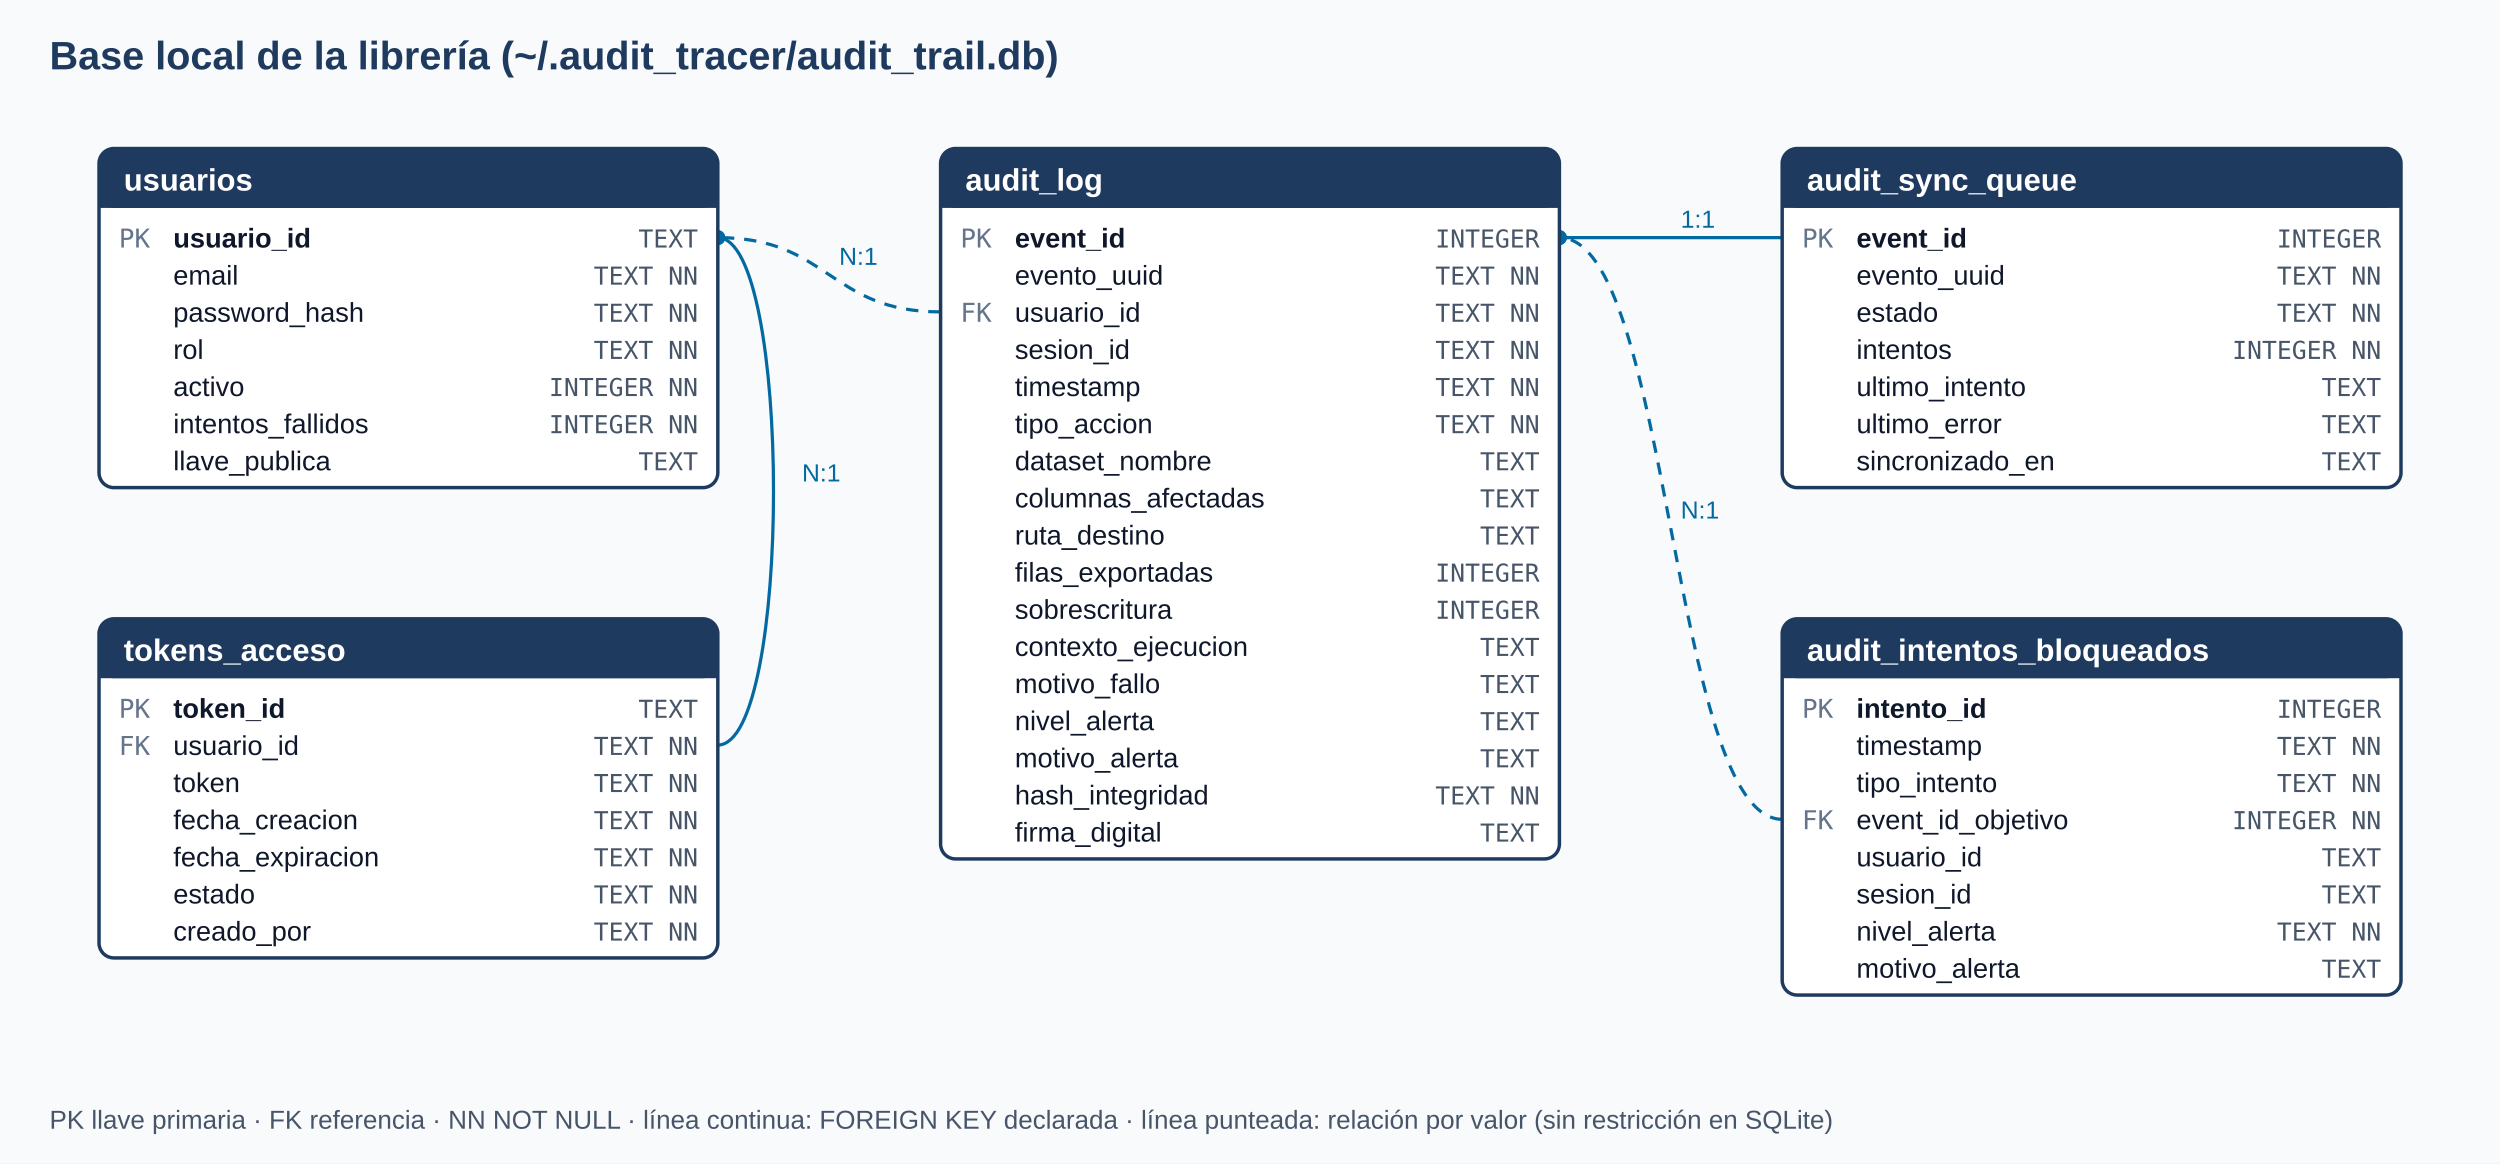
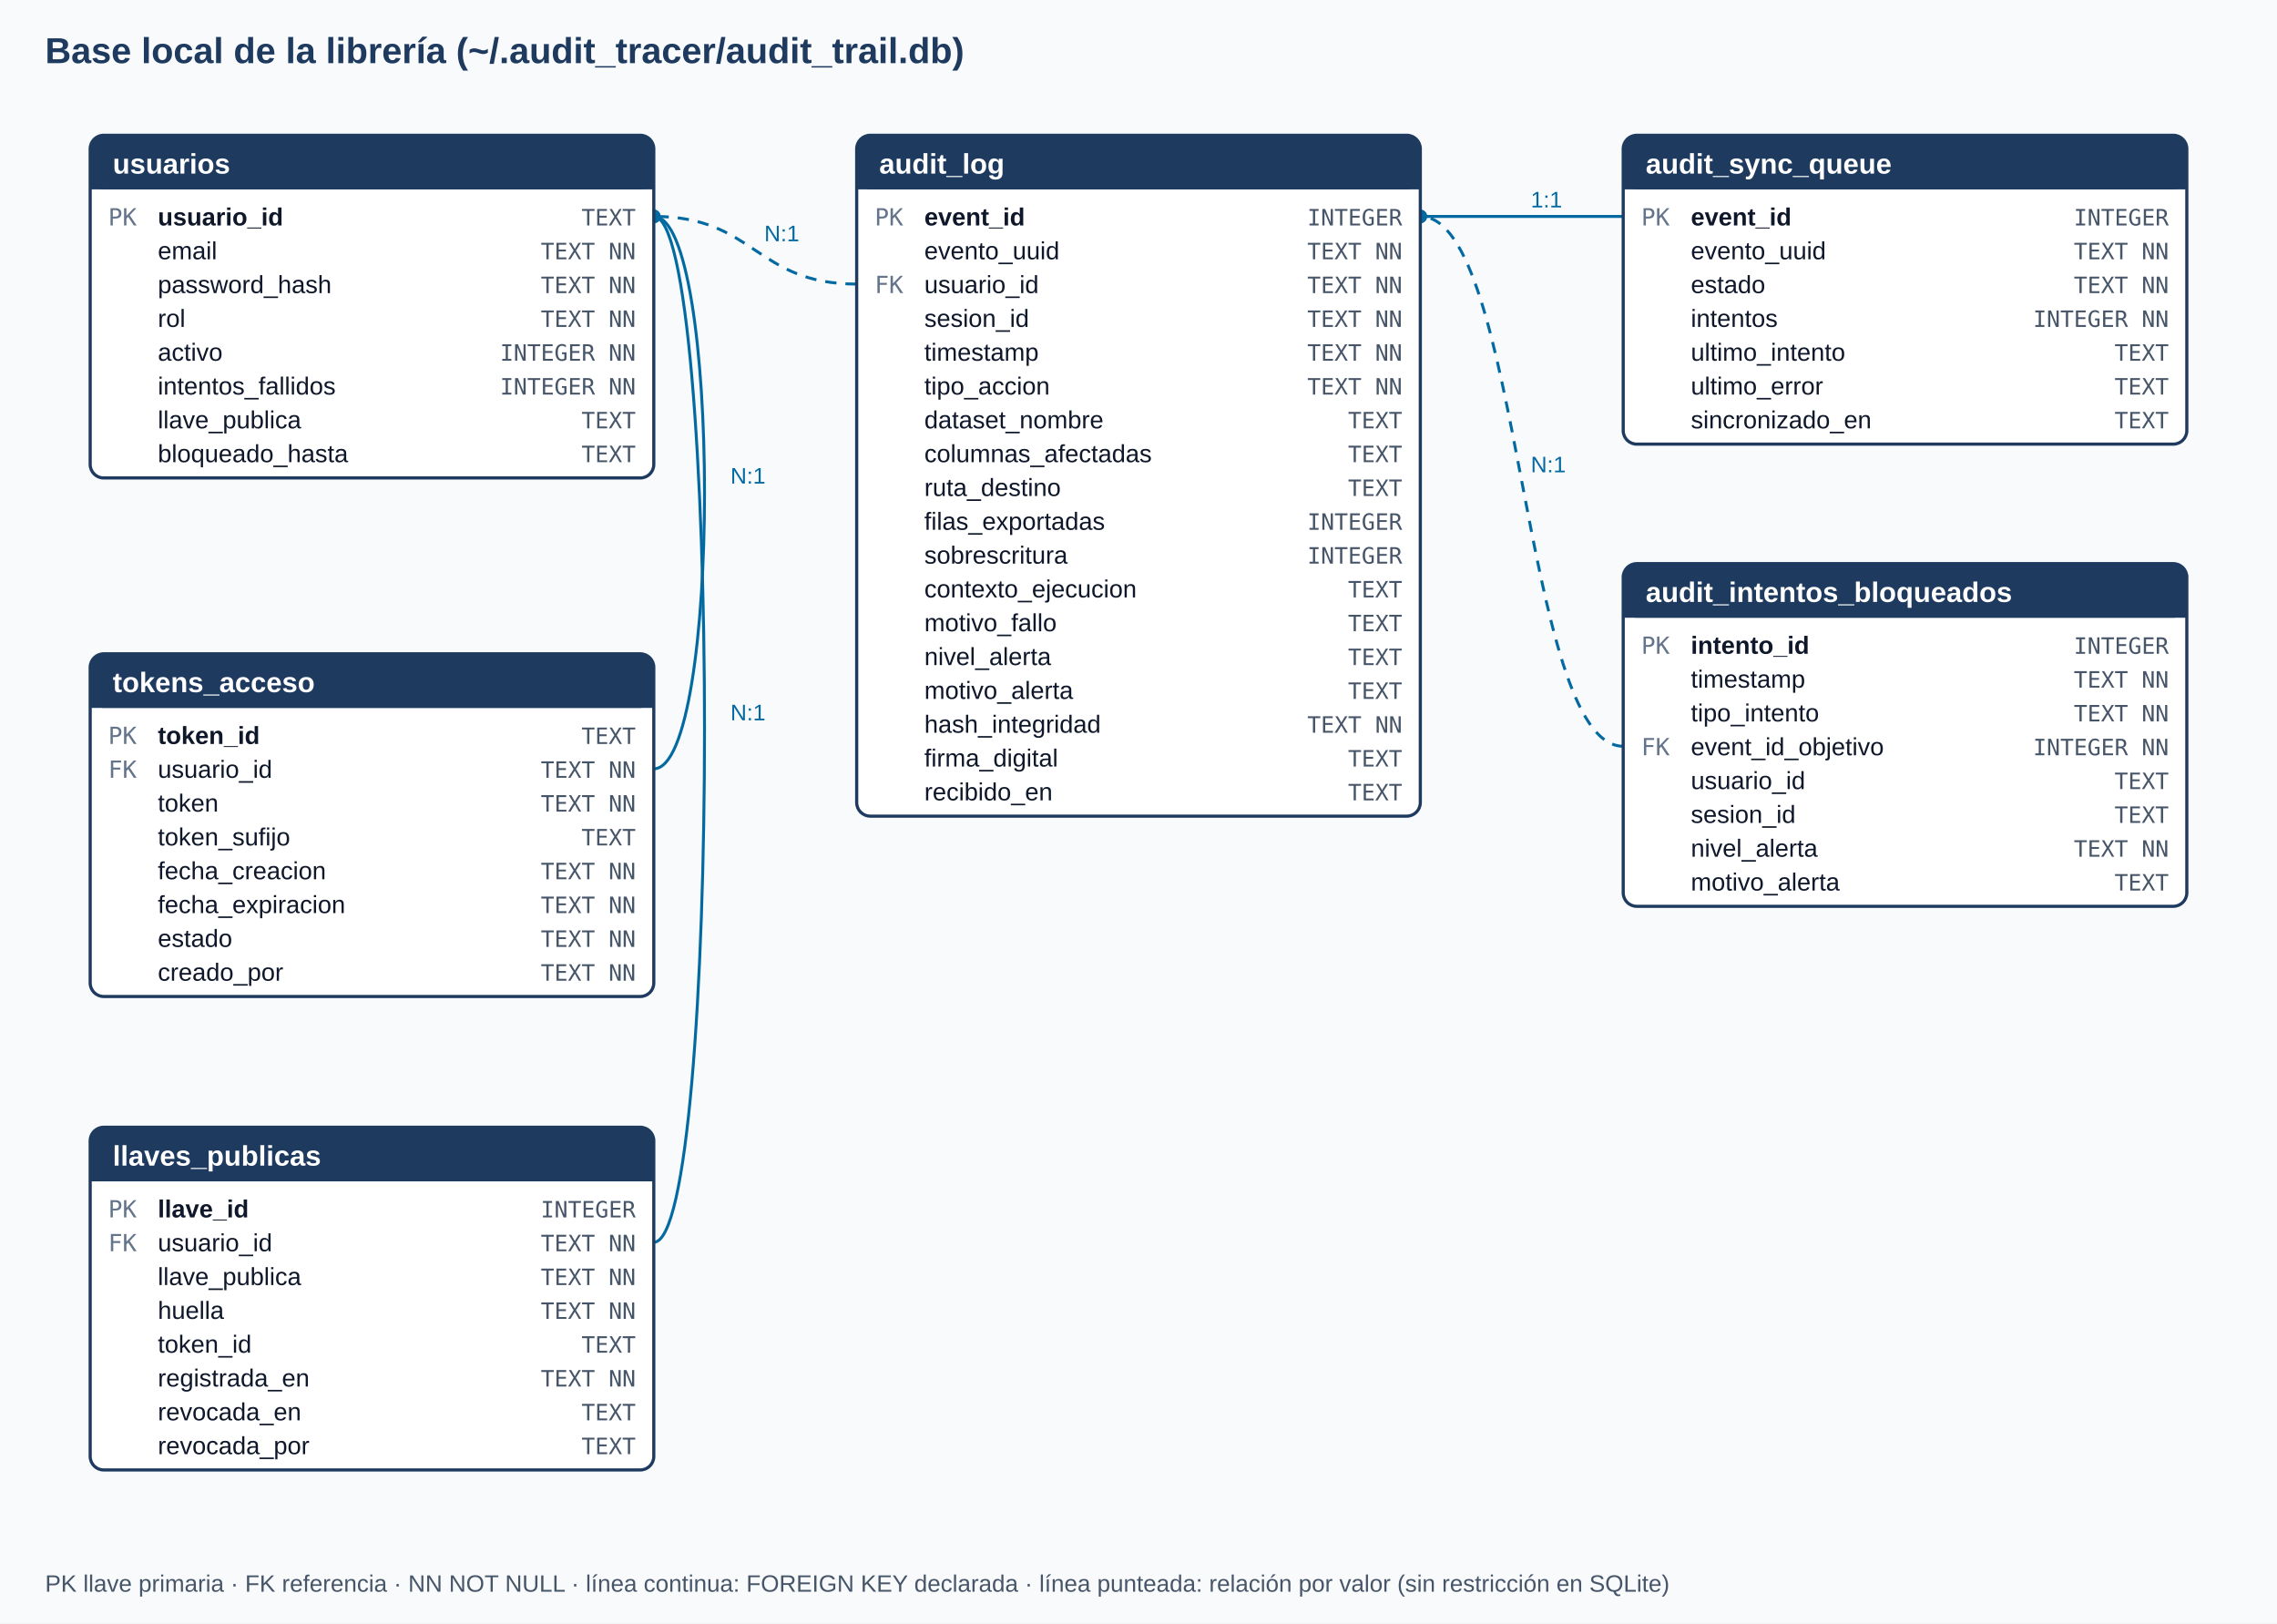
- <svg xmlns="http://www.w3.org/2000/svg" width="1010" height="470" viewBox="0 0 1010 470">
+ <svg xmlns="http://www.w3.org/2000/svg" width="1010" height="720" viewBox="0 0 1010 720">
  <rect width="100%" height="100%" fill="#f8fafc" />
  <text x="20" y="28" font-size="16" font-weight="700" fill="#1e3a5f" font-family="Segoe UI,Arial">Base local de la librería (~/.audit_tracer/audit_trail.db)</text>
  <path d="M380,126 C335.0,126 335.0,96 290,96" fill="none" stroke="#0369a1" stroke-width="1.3" stroke-dasharray="5,4" />
  <circle cx="290" cy="96" r="3" fill="#0369a1" />
  <text x="339.0" y="107.0" font-size="10" fill="#0369a1" font-family="Segoe UI,Arial">N:1</text>
-   <path d="M290,301 C320,301 320,96 290,96" fill="none" stroke="#0369a1" stroke-width="1.3" />
+   <path d="M290,341 C320,341 320,96 290,96" fill="none" stroke="#0369a1" stroke-width="1.3" />
  <circle cx="290" cy="96" r="3" fill="#0369a1" />
-   <text x="324" y="194.5" font-size="10" fill="#0369a1" font-family="Segoe UI,Arial">N:1</text>
+   <text x="324" y="214.5" font-size="10" fill="#0369a1" font-family="Segoe UI,Arial">N:1</text>
+   <path d="M290,551 C320,551 320,96 290,96" fill="none" stroke="#0369a1" stroke-width="1.3" />
+   <circle cx="290" cy="96" r="3" fill="#0369a1" />
+   <text x="324" y="319.5" font-size="10" fill="#0369a1" font-family="Segoe UI,Arial">N:1</text>
  <path d="M720,96 C675.0,96 675.0,96 630,96" fill="none" stroke="#0369a1" stroke-width="1.3" />
  <circle cx="630" cy="96" r="3" fill="#0369a1" />
  <text x="679.0" y="92.0" font-size="10" fill="#0369a1" font-family="Segoe UI,Arial">1:1</text>
  <path d="M720,331 C675.0,331 675.0,96 630,96" fill="none" stroke="#0369a1" stroke-width="1.3" stroke-dasharray="5,4" />
  <circle cx="630" cy="96" r="3" fill="#0369a1" />
  <text x="679.0" y="209.5" font-size="10" fill="#0369a1" font-family="Segoe UI,Arial">N:1</text>
  <g>
-     <rect x="40" y="60" width="250" height="137" rx="6" fill="#ffffff" stroke="#1e3a5f" stroke-width="1.4" />
+     <rect x="40" y="60" width="250" height="152" rx="6" fill="#ffffff" stroke="#1e3a5f" stroke-width="1.4" />
    <rect x="40" y="60" width="250" height="24" rx="6" fill="#1e3a5f" />
    <rect x="40" y="76" width="250" height="8" fill="#1e3a5f" />
    <text x="50" y="77" font-size="12.5" font-weight="700" fill="#ffffff" font-family="Segoe UI,Arial">usuarios</text>
    <text x="48" y="100" font-size="10.5" fill="#64748b" font-family="Consolas,monospace">PK</text>
    <text x="70" y="100" font-size="11" font-weight="700" fill="#0f172a" font-family="Segoe UI,Arial">usuario_id</text>
    <text x="282" y="100" font-size="10" fill="#475569" text-anchor="end" font-family="Consolas,monospace">TEXT</text>
    <text x="48" y="115" font-size="10.5" fill="#64748b" font-family="Consolas,monospace" />
    <text x="70" y="115" font-size="11" font-weight="400" fill="#0f172a" font-family="Segoe UI,Arial">email</text>
    <text x="282" y="115" font-size="10" fill="#475569" text-anchor="end" font-family="Consolas,monospace">TEXT NN</text>
    <text x="48" y="130" font-size="10.5" fill="#64748b" font-family="Consolas,monospace" />
    <text x="70" y="130" font-size="11" font-weight="400" fill="#0f172a" font-family="Segoe UI,Arial">password_hash</text>
    <text x="282" y="130" font-size="10" fill="#475569" text-anchor="end" font-family="Consolas,monospace">TEXT NN</text>
    <text x="48" y="145" font-size="10.5" fill="#64748b" font-family="Consolas,monospace" />
    <text x="70" y="145" font-size="11" font-weight="400" fill="#0f172a" font-family="Segoe UI,Arial">rol</text>
    <text x="282" y="145" font-size="10" fill="#475569" text-anchor="end" font-family="Consolas,monospace">TEXT NN</text>
    <text x="48" y="160" font-size="10.5" fill="#64748b" font-family="Consolas,monospace" />
    <text x="70" y="160" font-size="11" font-weight="400" fill="#0f172a" font-family="Segoe UI,Arial">activo</text>
    <text x="282" y="160" font-size="10" fill="#475569" text-anchor="end" font-family="Consolas,monospace">INTEGER NN</text>
    <text x="48" y="175" font-size="10.5" fill="#64748b" font-family="Consolas,monospace" />
    <text x="70" y="175" font-size="11" font-weight="400" fill="#0f172a" font-family="Segoe UI,Arial">intentos_fallidos</text>
    <text x="282" y="175" font-size="10" fill="#475569" text-anchor="end" font-family="Consolas,monospace">INTEGER NN</text>
    <text x="48" y="190" font-size="10.5" fill="#64748b" font-family="Consolas,monospace" />
    <text x="70" y="190" font-size="11" font-weight="400" fill="#0f172a" font-family="Segoe UI,Arial">llave_publica</text>
    <text x="282" y="190" font-size="10" fill="#475569" text-anchor="end" font-family="Consolas,monospace">TEXT</text>
-   </g>
-   <g>
-     <rect x="40" y="250" width="250" height="137" rx="6" fill="#ffffff" stroke="#1e3a5f" stroke-width="1.4" />
-     <rect x="40" y="250" width="250" height="24" rx="6" fill="#1e3a5f" />
-     <rect x="40" y="266" width="250" height="8" fill="#1e3a5f" />
-     <text x="50" y="267" font-size="12.5" font-weight="700" fill="#ffffff" font-family="Segoe UI,Arial">tokens_acceso</text>
-     <text x="48" y="290" font-size="10.5" fill="#64748b" font-family="Consolas,monospace">PK</text>
-     <text x="70" y="290" font-size="11" font-weight="700" fill="#0f172a" font-family="Segoe UI,Arial">token_id</text>
-     <text x="282" y="290" font-size="10" fill="#475569" text-anchor="end" font-family="Consolas,monospace">TEXT</text>
-     <text x="48" y="305" font-size="10.5" fill="#64748b" font-family="Consolas,monospace">FK</text>
-     <text x="70" y="305" font-size="11" font-weight="400" fill="#0f172a" font-family="Segoe UI,Arial">usuario_id</text>
-     <text x="282" y="305" font-size="10" fill="#475569" text-anchor="end" font-family="Consolas,monospace">TEXT NN</text>
-     <text x="48" y="320" font-size="10.5" fill="#64748b" font-family="Consolas,monospace" />
-     <text x="70" y="320" font-size="11" font-weight="400" fill="#0f172a" font-family="Segoe UI,Arial">token</text>
-     <text x="282" y="320" font-size="10" fill="#475569" text-anchor="end" font-family="Consolas,monospace">TEXT NN</text>
-     <text x="48" y="335" font-size="10.5" fill="#64748b" font-family="Consolas,monospace" />
-     <text x="70" y="335" font-size="11" font-weight="400" fill="#0f172a" font-family="Segoe UI,Arial">fecha_creacion</text>
-     <text x="282" y="335" font-size="10" fill="#475569" text-anchor="end" font-family="Consolas,monospace">TEXT NN</text>
-     <text x="48" y="350" font-size="10.5" fill="#64748b" font-family="Consolas,monospace" />
-     <text x="70" y="350" font-size="11" font-weight="400" fill="#0f172a" font-family="Segoe UI,Arial">fecha_expiracion</text>
-     <text x="282" y="350" font-size="10" fill="#475569" text-anchor="end" font-family="Consolas,monospace">TEXT NN</text>
-     <text x="48" y="365" font-size="10.5" fill="#64748b" font-family="Consolas,monospace" />
-     <text x="70" y="365" font-size="11" font-weight="400" fill="#0f172a" font-family="Segoe UI,Arial">estado</text>
-     <text x="282" y="365" font-size="10" fill="#475569" text-anchor="end" font-family="Consolas,monospace">TEXT NN</text>
-     <text x="48" y="380" font-size="10.5" fill="#64748b" font-family="Consolas,monospace" />
-     <text x="70" y="380" font-size="11" font-weight="400" fill="#0f172a" font-family="Segoe UI,Arial">creado_por</text>
-     <text x="282" y="380" font-size="10" fill="#475569" text-anchor="end" font-family="Consolas,monospace">TEXT NN</text>
-   </g>
-   <g>
-     <rect x="380" y="60" width="250" height="287" rx="6" fill="#ffffff" stroke="#1e3a5f" stroke-width="1.4" />
+     <text x="48" y="205" font-size="10.5" fill="#64748b" font-family="Consolas,monospace" />
+     <text x="70" y="205" font-size="11" font-weight="400" fill="#0f172a" font-family="Segoe UI,Arial">bloqueado_hasta</text>
+     <text x="282" y="205" font-size="10" fill="#475569" text-anchor="end" font-family="Consolas,monospace">TEXT</text>
+   </g>
+   <g>
+     <rect x="40" y="290" width="250" height="152" rx="6" fill="#ffffff" stroke="#1e3a5f" stroke-width="1.4" />
+     <rect x="40" y="290" width="250" height="24" rx="6" fill="#1e3a5f" />
+     <rect x="40" y="306" width="250" height="8" fill="#1e3a5f" />
+     <text x="50" y="307" font-size="12.5" font-weight="700" fill="#ffffff" font-family="Segoe UI,Arial">tokens_acceso</text>
+     <text x="48" y="330" font-size="10.5" fill="#64748b" font-family="Consolas,monospace">PK</text>
+     <text x="70" y="330" font-size="11" font-weight="700" fill="#0f172a" font-family="Segoe UI,Arial">token_id</text>
+     <text x="282" y="330" font-size="10" fill="#475569" text-anchor="end" font-family="Consolas,monospace">TEXT</text>
+     <text x="48" y="345" font-size="10.5" fill="#64748b" font-family="Consolas,monospace">FK</text>
+     <text x="70" y="345" font-size="11" font-weight="400" fill="#0f172a" font-family="Segoe UI,Arial">usuario_id</text>
+     <text x="282" y="345" font-size="10" fill="#475569" text-anchor="end" font-family="Consolas,monospace">TEXT NN</text>
+     <text x="48" y="360" font-size="10.5" fill="#64748b" font-family="Consolas,monospace" />
+     <text x="70" y="360" font-size="11" font-weight="400" fill="#0f172a" font-family="Segoe UI,Arial">token</text>
+     <text x="282" y="360" font-size="10" fill="#475569" text-anchor="end" font-family="Consolas,monospace">TEXT NN</text>
+     <text x="48" y="375" font-size="10.5" fill="#64748b" font-family="Consolas,monospace" />
+     <text x="70" y="375" font-size="11" font-weight="400" fill="#0f172a" font-family="Segoe UI,Arial">token_sufijo</text>
+     <text x="282" y="375" font-size="10" fill="#475569" text-anchor="end" font-family="Consolas,monospace">TEXT</text>
+     <text x="48" y="390" font-size="10.5" fill="#64748b" font-family="Consolas,monospace" />
+     <text x="70" y="390" font-size="11" font-weight="400" fill="#0f172a" font-family="Segoe UI,Arial">fecha_creacion</text>
+     <text x="282" y="390" font-size="10" fill="#475569" text-anchor="end" font-family="Consolas,monospace">TEXT NN</text>
+     <text x="48" y="405" font-size="10.5" fill="#64748b" font-family="Consolas,monospace" />
+     <text x="70" y="405" font-size="11" font-weight="400" fill="#0f172a" font-family="Segoe UI,Arial">fecha_expiracion</text>
+     <text x="282" y="405" font-size="10" fill="#475569" text-anchor="end" font-family="Consolas,monospace">TEXT NN</text>
+     <text x="48" y="420" font-size="10.5" fill="#64748b" font-family="Consolas,monospace" />
+     <text x="70" y="420" font-size="11" font-weight="400" fill="#0f172a" font-family="Segoe UI,Arial">estado</text>
+     <text x="282" y="420" font-size="10" fill="#475569" text-anchor="end" font-family="Consolas,monospace">TEXT NN</text>
+     <text x="48" y="435" font-size="10.5" fill="#64748b" font-family="Consolas,monospace" />
+     <text x="70" y="435" font-size="11" font-weight="400" fill="#0f172a" font-family="Segoe UI,Arial">creado_por</text>
+     <text x="282" y="435" font-size="10" fill="#475569" text-anchor="end" font-family="Consolas,monospace">TEXT NN</text>
+   </g>
+   <g>
+     <rect x="40" y="500" width="250" height="152" rx="6" fill="#ffffff" stroke="#1e3a5f" stroke-width="1.4" />
+     <rect x="40" y="500" width="250" height="24" rx="6" fill="#1e3a5f" />
+     <rect x="40" y="516" width="250" height="8" fill="#1e3a5f" />
+     <text x="50" y="517" font-size="12.5" font-weight="700" fill="#ffffff" font-family="Segoe UI,Arial">llaves_publicas</text>
+     <text x="48" y="540" font-size="10.5" fill="#64748b" font-family="Consolas,monospace">PK</text>
+     <text x="70" y="540" font-size="11" font-weight="700" fill="#0f172a" font-family="Segoe UI,Arial">llave_id</text>
+     <text x="282" y="540" font-size="10" fill="#475569" text-anchor="end" font-family="Consolas,monospace">INTEGER</text>
+     <text x="48" y="555" font-size="10.5" fill="#64748b" font-family="Consolas,monospace">FK</text>
+     <text x="70" y="555" font-size="11" font-weight="400" fill="#0f172a" font-family="Segoe UI,Arial">usuario_id</text>
+     <text x="282" y="555" font-size="10" fill="#475569" text-anchor="end" font-family="Consolas,monospace">TEXT NN</text>
+     <text x="48" y="570" font-size="10.5" fill="#64748b" font-family="Consolas,monospace" />
+     <text x="70" y="570" font-size="11" font-weight="400" fill="#0f172a" font-family="Segoe UI,Arial">llave_publica</text>
+     <text x="282" y="570" font-size="10" fill="#475569" text-anchor="end" font-family="Consolas,monospace">TEXT NN</text>
+     <text x="48" y="585" font-size="10.5" fill="#64748b" font-family="Consolas,monospace" />
+     <text x="70" y="585" font-size="11" font-weight="400" fill="#0f172a" font-family="Segoe UI,Arial">huella</text>
+     <text x="282" y="585" font-size="10" fill="#475569" text-anchor="end" font-family="Consolas,monospace">TEXT NN</text>
+     <text x="48" y="600" font-size="10.5" fill="#64748b" font-family="Consolas,monospace" />
+     <text x="70" y="600" font-size="11" font-weight="400" fill="#0f172a" font-family="Segoe UI,Arial">token_id</text>
+     <text x="282" y="600" font-size="10" fill="#475569" text-anchor="end" font-family="Consolas,monospace">TEXT</text>
+     <text x="48" y="615" font-size="10.5" fill="#64748b" font-family="Consolas,monospace" />
+     <text x="70" y="615" font-size="11" font-weight="400" fill="#0f172a" font-family="Segoe UI,Arial">registrada_en</text>
+     <text x="282" y="615" font-size="10" fill="#475569" text-anchor="end" font-family="Consolas,monospace">TEXT NN</text>
+     <text x="48" y="630" font-size="10.5" fill="#64748b" font-family="Consolas,monospace" />
+     <text x="70" y="630" font-size="11" font-weight="400" fill="#0f172a" font-family="Segoe UI,Arial">revocada_en</text>
+     <text x="282" y="630" font-size="10" fill="#475569" text-anchor="end" font-family="Consolas,monospace">TEXT</text>
+     <text x="48" y="645" font-size="10.5" fill="#64748b" font-family="Consolas,monospace" />
+     <text x="70" y="645" font-size="11" font-weight="400" fill="#0f172a" font-family="Segoe UI,Arial">revocada_por</text>
+     <text x="282" y="645" font-size="10" fill="#475569" text-anchor="end" font-family="Consolas,monospace">TEXT</text>
+   </g>
+   <g>
+     <rect x="380" y="60" width="250" height="302" rx="6" fill="#ffffff" stroke="#1e3a5f" stroke-width="1.4" />
    <rect x="380" y="60" width="250" height="24" rx="6" fill="#1e3a5f" />
    <rect x="380" y="76" width="250" height="8" fill="#1e3a5f" />
    <text x="390" y="77" font-size="12.5" font-weight="700" fill="#ffffff" font-family="Segoe UI,Arial">audit_log</text>
    <text x="388" y="100" font-size="10.5" fill="#64748b" font-family="Consolas,monospace">PK</text>
    <text x="410" y="100" font-size="11" font-weight="700" fill="#0f172a" font-family="Segoe UI,Arial">event_id</text>
    <text x="622" y="100" font-size="10" fill="#475569" text-anchor="end" font-family="Consolas,monospace">INTEGER</text>
    <text x="388" y="115" font-size="10.5" fill="#64748b" font-family="Consolas,monospace" />
    <text x="410" y="115" font-size="11" font-weight="400" fill="#0f172a" font-family="Segoe UI,Arial">evento_uuid</text>
    <text x="622" y="115" font-size="10" fill="#475569" text-anchor="end" font-family="Consolas,monospace">TEXT NN</text>
    <text x="388" y="130" font-size="10.5" fill="#64748b" font-family="Consolas,monospace">FK</text>
    <text x="410" y="130" font-size="11" font-weight="400" fill="#0f172a" font-family="Segoe UI,Arial">usuario_id</text>
    <text x="622" y="130" font-size="10" fill="#475569" text-anchor="end" font-family="Consolas,monospace">TEXT NN</text>
    <text x="388" y="145" font-size="10.5" fill="#64748b" font-family="Consolas,monospace" />
    <text x="410" y="145" font-size="11" font-weight="400" fill="#0f172a" font-family="Segoe UI,Arial">sesion_id</text>
    <text x="622" y="145" font-size="10" fill="#475569" text-anchor="end" font-family="Consolas,monospace">TEXT NN</text>
    <text x="388" y="160" font-size="10.5" fill="#64748b" font-family="Consolas,monospace" />
    <text x="410" y="160" font-size="11" font-weight="400" fill="#0f172a" font-family="Segoe UI,Arial">timestamp</text>
    <text x="622" y="160" font-size="10" fill="#475569" text-anchor="end" font-family="Consolas,monospace">TEXT NN</text>
    <text x="388" y="175" font-size="10.5" fill="#64748b" font-family="Consolas,monospace" />
    <text x="410" y="175" font-size="11" font-weight="400" fill="#0f172a" font-family="Segoe UI,Arial">tipo_accion</text>
    <text x="622" y="175" font-size="10" fill="#475569" text-anchor="end" font-family="Consolas,monospace">TEXT NN</text>
    <text x="388" y="190" font-size="10.5" fill="#64748b" font-family="Consolas,monospace" />
    <text x="410" y="190" font-size="11" font-weight="400" fill="#0f172a" font-family="Segoe UI,Arial">dataset_nombre</text>
    <text x="622" y="190" font-size="10" fill="#475569" text-anchor="end" font-family="Consolas,monospace">TEXT</text>
    <text x="388" y="205" font-size="10.5" fill="#64748b" font-family="Consolas,monospace" />
    <text x="410" y="205" font-size="11" font-weight="400" fill="#0f172a" font-family="Segoe UI,Arial">columnas_afectadas</text>
    <text x="622" y="205" font-size="10" fill="#475569" text-anchor="end" font-family="Consolas,monospace">TEXT</text>
    <text x="388" y="220" font-size="10.5" fill="#64748b" font-family="Consolas,monospace" />
    <text x="410" y="220" font-size="11" font-weight="400" fill="#0f172a" font-family="Segoe UI,Arial">ruta_destino</text>
    <text x="622" y="220" font-size="10" fill="#475569" text-anchor="end" font-family="Consolas,monospace">TEXT</text>
    <text x="388" y="235" font-size="10.5" fill="#64748b" font-family="Consolas,monospace" />
    <text x="410" y="235" font-size="11" font-weight="400" fill="#0f172a" font-family="Segoe UI,Arial">filas_exportadas</text>
    <text x="622" y="235" font-size="10" fill="#475569" text-anchor="end" font-family="Consolas,monospace">INTEGER</text>
    <text x="388" y="250" font-size="10.5" fill="#64748b" font-family="Consolas,monospace" />
    <text x="410" y="250" font-size="11" font-weight="400" fill="#0f172a" font-family="Segoe UI,Arial">sobrescritura</text>
    <text x="622" y="250" font-size="10" fill="#475569" text-anchor="end" font-family="Consolas,monospace">INTEGER</text>
    <text x="388" y="265" font-size="10.5" fill="#64748b" font-family="Consolas,monospace" />
    <text x="410" y="265" font-size="11" font-weight="400" fill="#0f172a" font-family="Segoe UI,Arial">contexto_ejecucion</text>
    <text x="622" y="265" font-size="10" fill="#475569" text-anchor="end" font-family="Consolas,monospace">TEXT</text>
    <text x="388" y="280" font-size="10.5" fill="#64748b" font-family="Consolas,monospace" />
    <text x="410" y="280" font-size="11" font-weight="400" fill="#0f172a" font-family="Segoe UI,Arial">motivo_fallo</text>
    <text x="622" y="280" font-size="10" fill="#475569" text-anchor="end" font-family="Consolas,monospace">TEXT</text>
    <text x="388" y="295" font-size="10.5" fill="#64748b" font-family="Consolas,monospace" />
    <text x="410" y="295" font-size="11" font-weight="400" fill="#0f172a" font-family="Segoe UI,Arial">nivel_alerta</text>
    <text x="622" y="295" font-size="10" fill="#475569" text-anchor="end" font-family="Consolas,monospace">TEXT</text>
    <text x="388" y="310" font-size="10.5" fill="#64748b" font-family="Consolas,monospace" />
    <text x="410" y="310" font-size="11" font-weight="400" fill="#0f172a" font-family="Segoe UI,Arial">motivo_alerta</text>
    <text x="622" y="310" font-size="10" fill="#475569" text-anchor="end" font-family="Consolas,monospace">TEXT</text>
    <text x="388" y="325" font-size="10.5" fill="#64748b" font-family="Consolas,monospace" />
    <text x="410" y="325" font-size="11" font-weight="400" fill="#0f172a" font-family="Segoe UI,Arial">hash_integridad</text>
    <text x="622" y="325" font-size="10" fill="#475569" text-anchor="end" font-family="Consolas,monospace">TEXT NN</text>
    <text x="388" y="340" font-size="10.5" fill="#64748b" font-family="Consolas,monospace" />
    <text x="410" y="340" font-size="11" font-weight="400" fill="#0f172a" font-family="Segoe UI,Arial">firma_digital</text>
    <text x="622" y="340" font-size="10" fill="#475569" text-anchor="end" font-family="Consolas,monospace">TEXT</text>
+     <text x="388" y="355" font-size="10.5" fill="#64748b" font-family="Consolas,monospace" />
+     <text x="410" y="355" font-size="11" font-weight="400" fill="#0f172a" font-family="Segoe UI,Arial">recibido_en</text>
+     <text x="622" y="355" font-size="10" fill="#475569" text-anchor="end" font-family="Consolas,monospace">TEXT</text>
  </g>
  <g>
    <rect x="720" y="60" width="250" height="137" rx="6" fill="#ffffff" stroke="#1e3a5f" stroke-width="1.4" />
    <rect x="720" y="60" width="250" height="24" rx="6" fill="#1e3a5f" />
    <rect x="720" y="76" width="250" height="8" fill="#1e3a5f" />
    <text x="730" y="77" font-size="12.5" font-weight="700" fill="#ffffff" font-family="Segoe UI,Arial">audit_sync_queue</text>
    <text x="728" y="100" font-size="10.5" fill="#64748b" font-family="Consolas,monospace">PK</text>
    <text x="750" y="100" font-size="11" font-weight="700" fill="#0f172a" font-family="Segoe UI,Arial">event_id</text>
    <text x="962" y="100" font-size="10" fill="#475569" text-anchor="end" font-family="Consolas,monospace">INTEGER</text>
    <text x="728" y="115" font-size="10.5" fill="#64748b" font-family="Consolas,monospace" />
    <text x="750" y="115" font-size="11" font-weight="400" fill="#0f172a" font-family="Segoe UI,Arial">evento_uuid</text>
    <text x="962" y="115" font-size="10" fill="#475569" text-anchor="end" font-family="Consolas,monospace">TEXT NN</text>
    <text x="728" y="130" font-size="10.5" fill="#64748b" font-family="Consolas,monospace" />
    <text x="750" y="130" font-size="11" font-weight="400" fill="#0f172a" font-family="Segoe UI,Arial">estado</text>
    <text x="962" y="130" font-size="10" fill="#475569" text-anchor="end" font-family="Consolas,monospace">TEXT NN</text>
    <text x="728" y="145" font-size="10.5" fill="#64748b" font-family="Consolas,monospace" />
    <text x="750" y="145" font-size="11" font-weight="400" fill="#0f172a" font-family="Segoe UI,Arial">intentos</text>
    <text x="962" y="145" font-size="10" fill="#475569" text-anchor="end" font-family="Consolas,monospace">INTEGER NN</text>
    <text x="728" y="160" font-size="10.5" fill="#64748b" font-family="Consolas,monospace" />
    <text x="750" y="160" font-size="11" font-weight="400" fill="#0f172a" font-family="Segoe UI,Arial">ultimo_intento</text>
    <text x="962" y="160" font-size="10" fill="#475569" text-anchor="end" font-family="Consolas,monospace">TEXT</text>
    <text x="728" y="175" font-size="10.5" fill="#64748b" font-family="Consolas,monospace" />
    <text x="750" y="175" font-size="11" font-weight="400" fill="#0f172a" font-family="Segoe UI,Arial">ultimo_error</text>
    <text x="962" y="175" font-size="10" fill="#475569" text-anchor="end" font-family="Consolas,monospace">TEXT</text>
    <text x="728" y="190" font-size="10.5" fill="#64748b" font-family="Consolas,monospace" />
    <text x="750" y="190" font-size="11" font-weight="400" fill="#0f172a" font-family="Segoe UI,Arial">sincronizado_en</text>
    <text x="962" y="190" font-size="10" fill="#475569" text-anchor="end" font-family="Consolas,monospace">TEXT</text>
  </g>
  <g>
    <rect x="720" y="250" width="250" height="152" rx="6" fill="#ffffff" stroke="#1e3a5f" stroke-width="1.4" />
    <rect x="720" y="250" width="250" height="24" rx="6" fill="#1e3a5f" />
    <rect x="720" y="266" width="250" height="8" fill="#1e3a5f" />
    <text x="730" y="267" font-size="12.5" font-weight="700" fill="#ffffff" font-family="Segoe UI,Arial">audit_intentos_bloqueados</text>
    <text x="728" y="290" font-size="10.5" fill="#64748b" font-family="Consolas,monospace">PK</text>
    <text x="750" y="290" font-size="11" font-weight="700" fill="#0f172a" font-family="Segoe UI,Arial">intento_id</text>
    <text x="962" y="290" font-size="10" fill="#475569" text-anchor="end" font-family="Consolas,monospace">INTEGER</text>
    <text x="728" y="305" font-size="10.5" fill="#64748b" font-family="Consolas,monospace" />
    <text x="750" y="305" font-size="11" font-weight="400" fill="#0f172a" font-family="Segoe UI,Arial">timestamp</text>
    <text x="962" y="305" font-size="10" fill="#475569" text-anchor="end" font-family="Consolas,monospace">TEXT NN</text>
    <text x="728" y="320" font-size="10.5" fill="#64748b" font-family="Consolas,monospace" />
    <text x="750" y="320" font-size="11" font-weight="400" fill="#0f172a" font-family="Segoe UI,Arial">tipo_intento</text>
    <text x="962" y="320" font-size="10" fill="#475569" text-anchor="end" font-family="Consolas,monospace">TEXT NN</text>
    <text x="728" y="335" font-size="10.5" fill="#64748b" font-family="Consolas,monospace">FK</text>
    <text x="750" y="335" font-size="11" font-weight="400" fill="#0f172a" font-family="Segoe UI,Arial">event_id_objetivo</text>
    <text x="962" y="335" font-size="10" fill="#475569" text-anchor="end" font-family="Consolas,monospace">INTEGER NN</text>
    <text x="728" y="350" font-size="10.5" fill="#64748b" font-family="Consolas,monospace" />
    <text x="750" y="350" font-size="11" font-weight="400" fill="#0f172a" font-family="Segoe UI,Arial">usuario_id</text>
    <text x="962" y="350" font-size="10" fill="#475569" text-anchor="end" font-family="Consolas,monospace">TEXT</text>
    <text x="728" y="365" font-size="10.5" fill="#64748b" font-family="Consolas,monospace" />
    <text x="750" y="365" font-size="11" font-weight="400" fill="#0f172a" font-family="Segoe UI,Arial">sesion_id</text>
    <text x="962" y="365" font-size="10" fill="#475569" text-anchor="end" font-family="Consolas,monospace">TEXT</text>
    <text x="728" y="380" font-size="10.5" fill="#64748b" font-family="Consolas,monospace" />
    <text x="750" y="380" font-size="11" font-weight="400" fill="#0f172a" font-family="Segoe UI,Arial">nivel_alerta</text>
    <text x="962" y="380" font-size="10" fill="#475569" text-anchor="end" font-family="Consolas,monospace">TEXT NN</text>
    <text x="728" y="395" font-size="10.5" fill="#64748b" font-family="Consolas,monospace" />
    <text x="750" y="395" font-size="11" font-weight="400" fill="#0f172a" font-family="Segoe UI,Arial">motivo_alerta</text>
    <text x="962" y="395" font-size="10" fill="#475569" text-anchor="end" font-family="Consolas,monospace">TEXT</text>
  </g>
-   <text x="20" y="456" font-size="10.5" fill="#475569" font-family="Segoe UI,Arial">PK llave primaria · FK referencia · NN NOT NULL · línea continua: FOREIGN KEY declarada · línea punteada: relación por valor (sin restricción en SQLite)</text>
+   <text x="20" y="706" font-size="10.5" fill="#475569" font-family="Segoe UI,Arial">PK llave primaria · FK referencia · NN NOT NULL · línea continua: FOREIGN KEY declarada · línea punteada: relación por valor (sin restricción en SQLite)</text>
</svg>
